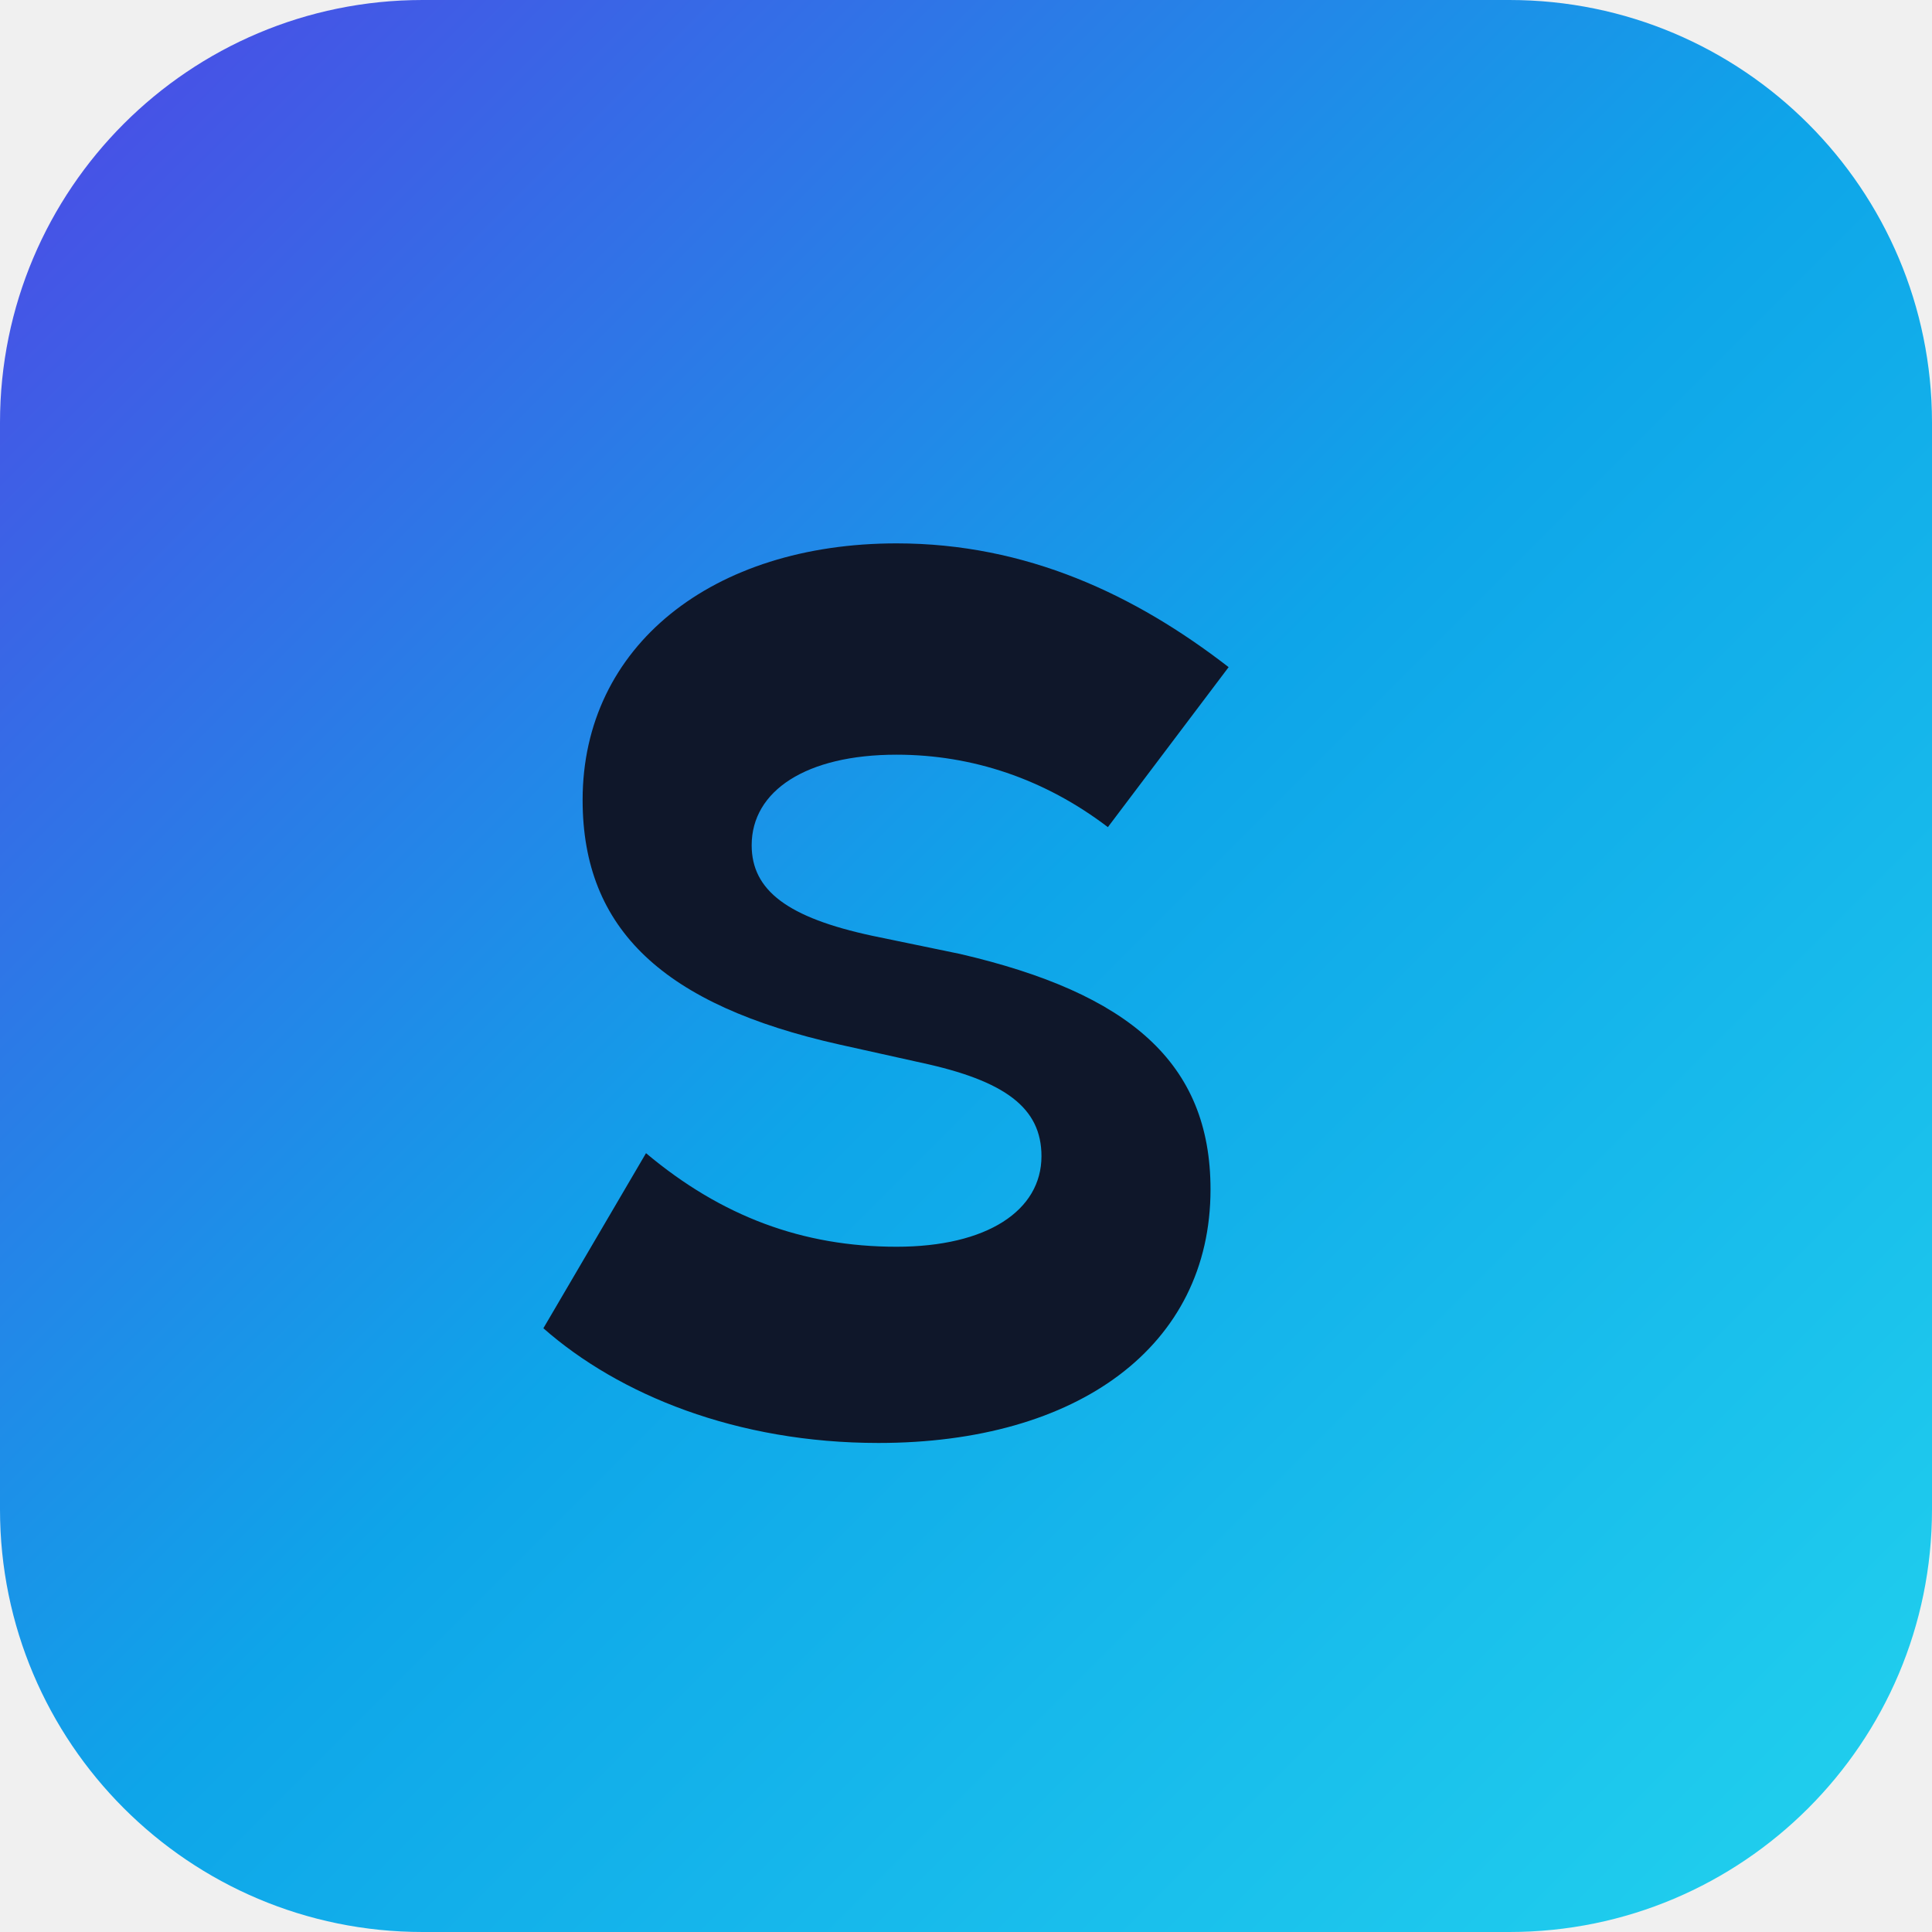
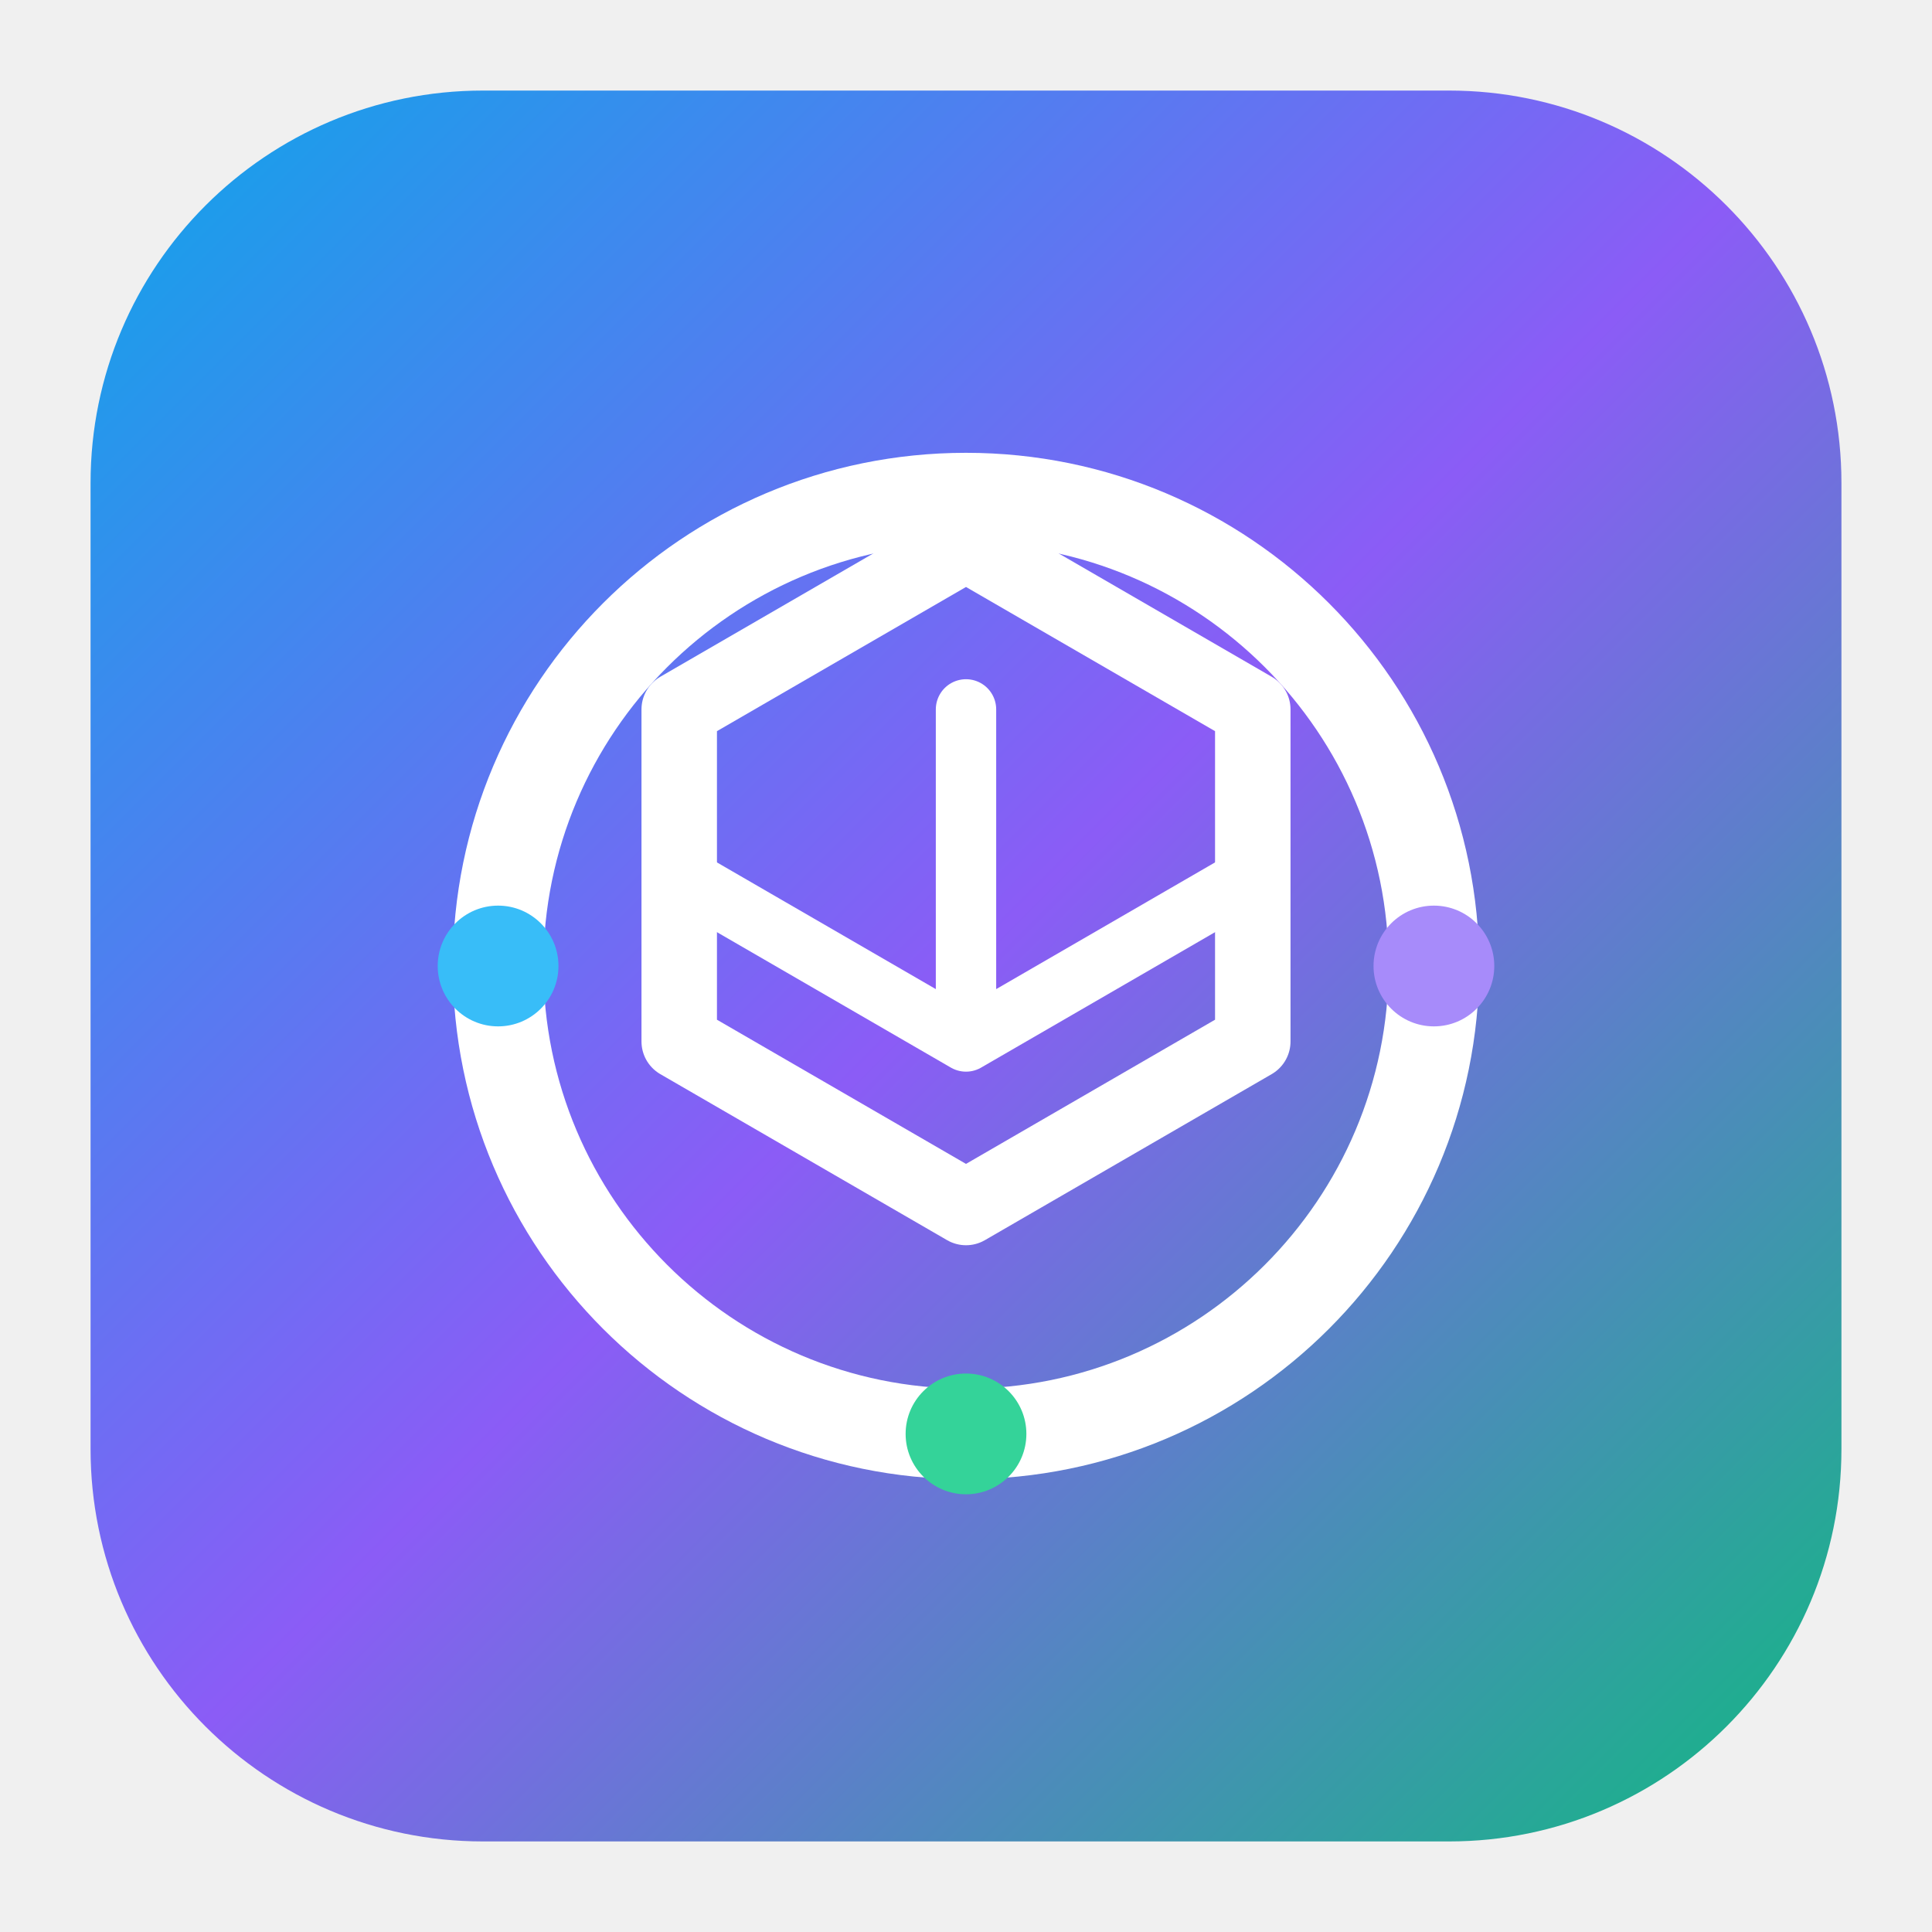
- <svg xmlns="http://www.w3.org/2000/svg" viewBox="0 0 64 64" role="img" aria-label="Scholesa icon">
+ <svg xmlns="http://www.w3.org/2000/svg" width="256" height="256" viewBox="0 0 256 256" role="img" aria-label="Scholesa logo">
  <defs>
-     <linearGradient id="g1" x1="0%" x2="100%" y1="0%" y2="100%">
-       <stop stop-color="#4f46e5" offset="0%" />
-       <stop stop-color="#0ea5e9" offset="50%" />
-       <stop stop-color="#22d3ee" offset="100%" />
+     <linearGradient id="bg" x1="0%" y1="0%" x2="100%" y2="100%">
+       <stop offset="0%" stop-color="#0EA5E9" />
+       <stop offset="50%" stop-color="#8B5CF6" />
+       <stop offset="100%" stop-color="#10B981" />
    </linearGradient>
  </defs>
-   <rect width="64" height="64" rx="14" fill="url(#g1)" />
-   <path fill="#0f172a" d="M18 44c2.5 2.2 6.4 3.8 11.1 3.8 6.6 0 11-3.2 11-8.4 0-4.2-2.7-6.5-8.3-7.8l-2.9-.6c-2.8-.6-4-1.5-4-3 0-1.8 1.8-3 4.8-3 2.5 0 4.9.8 7 2.4l4-5.3C37.6 19.7 34 18 29.7 18c-6.1 0-10.4 3.4-10.4 8.5 0 4.3 2.7 6.8 8.5 8.1l2.7.6c2.8.6 4 1.5 4 3.1 0 1.8-1.8 3-4.8 3-3.1 0-5.8-1-8.3-3.1z" />
+   <rect x="12" y="12" width="232" height="232" rx="52" fill="url(#bg)" />
+   <g>
+     <circle cx="128" cy="128" r="62" fill="none" stroke="#FFFFFF" stroke-width="12" />
+     <path d="M128 72 L166 94 L166 138 L128 160 L90 138 L90 94 Z" fill="none" stroke="#FFFFFF" stroke-width="10" stroke-linejoin="round" />
+     <path d="M128 94 L128 138 M90 116 L128 138 L166 116" fill="none" stroke="#FFFFFF" stroke-width="8" stroke-linecap="round" stroke-linejoin="round" />
+     <circle cx="66" cy="128" r="8" fill="#38BDF8" />
+     <circle cx="190" cy="128" r="8" fill="#A78BFA" />
+     <circle cx="128" cy="190" r="8" fill="#34D399" />
+   </g>
</svg>
